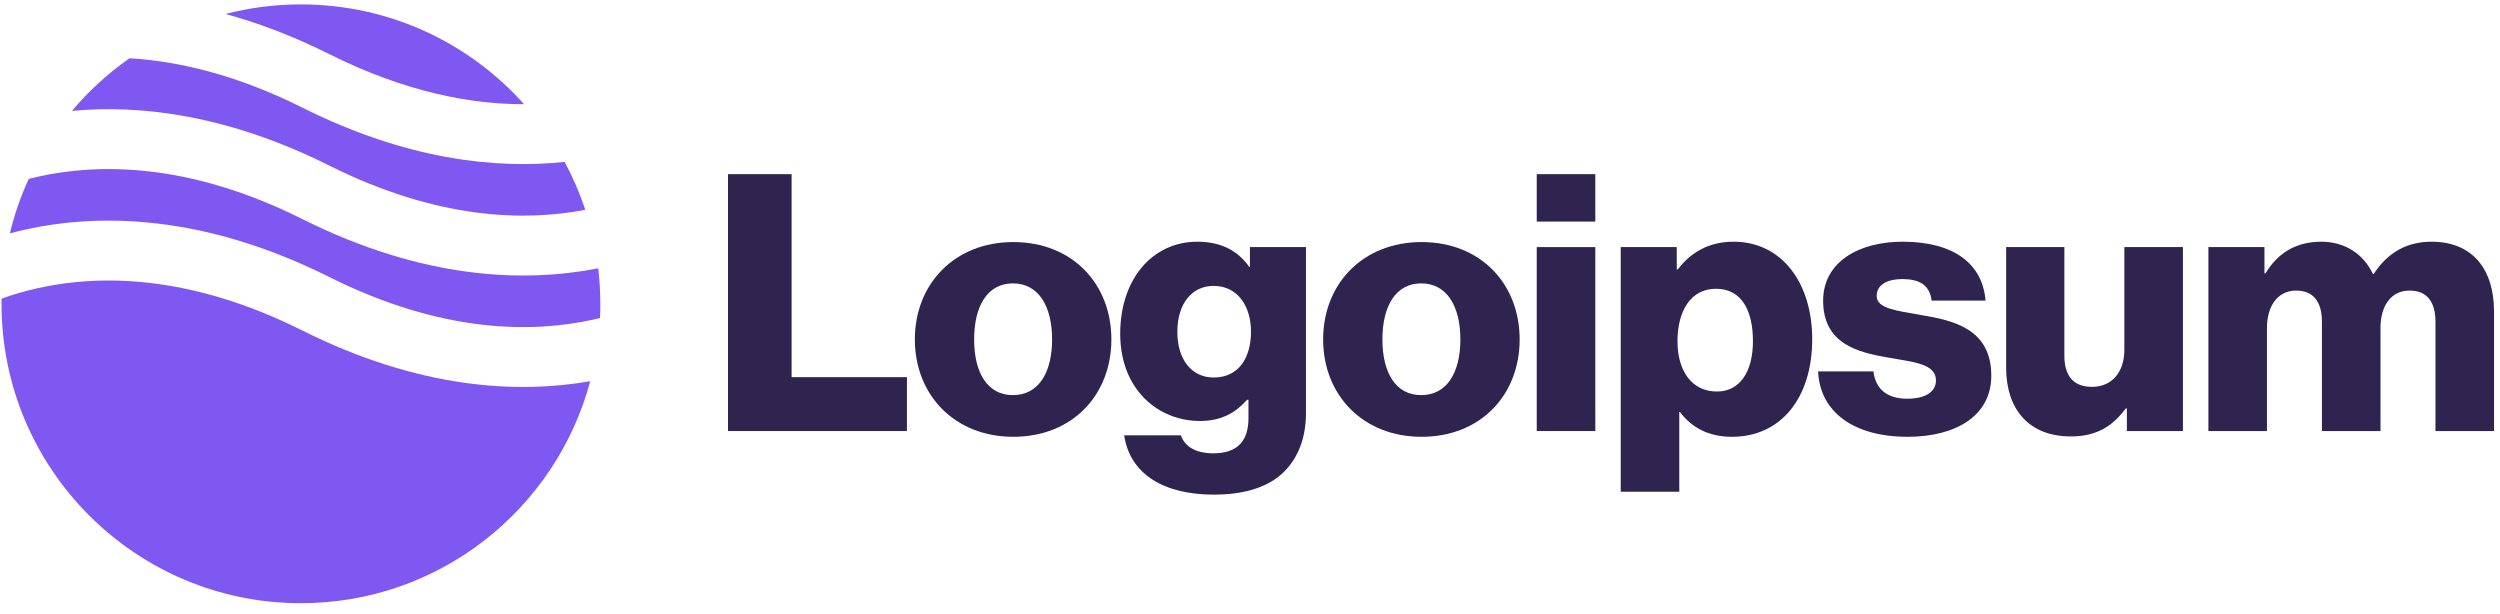
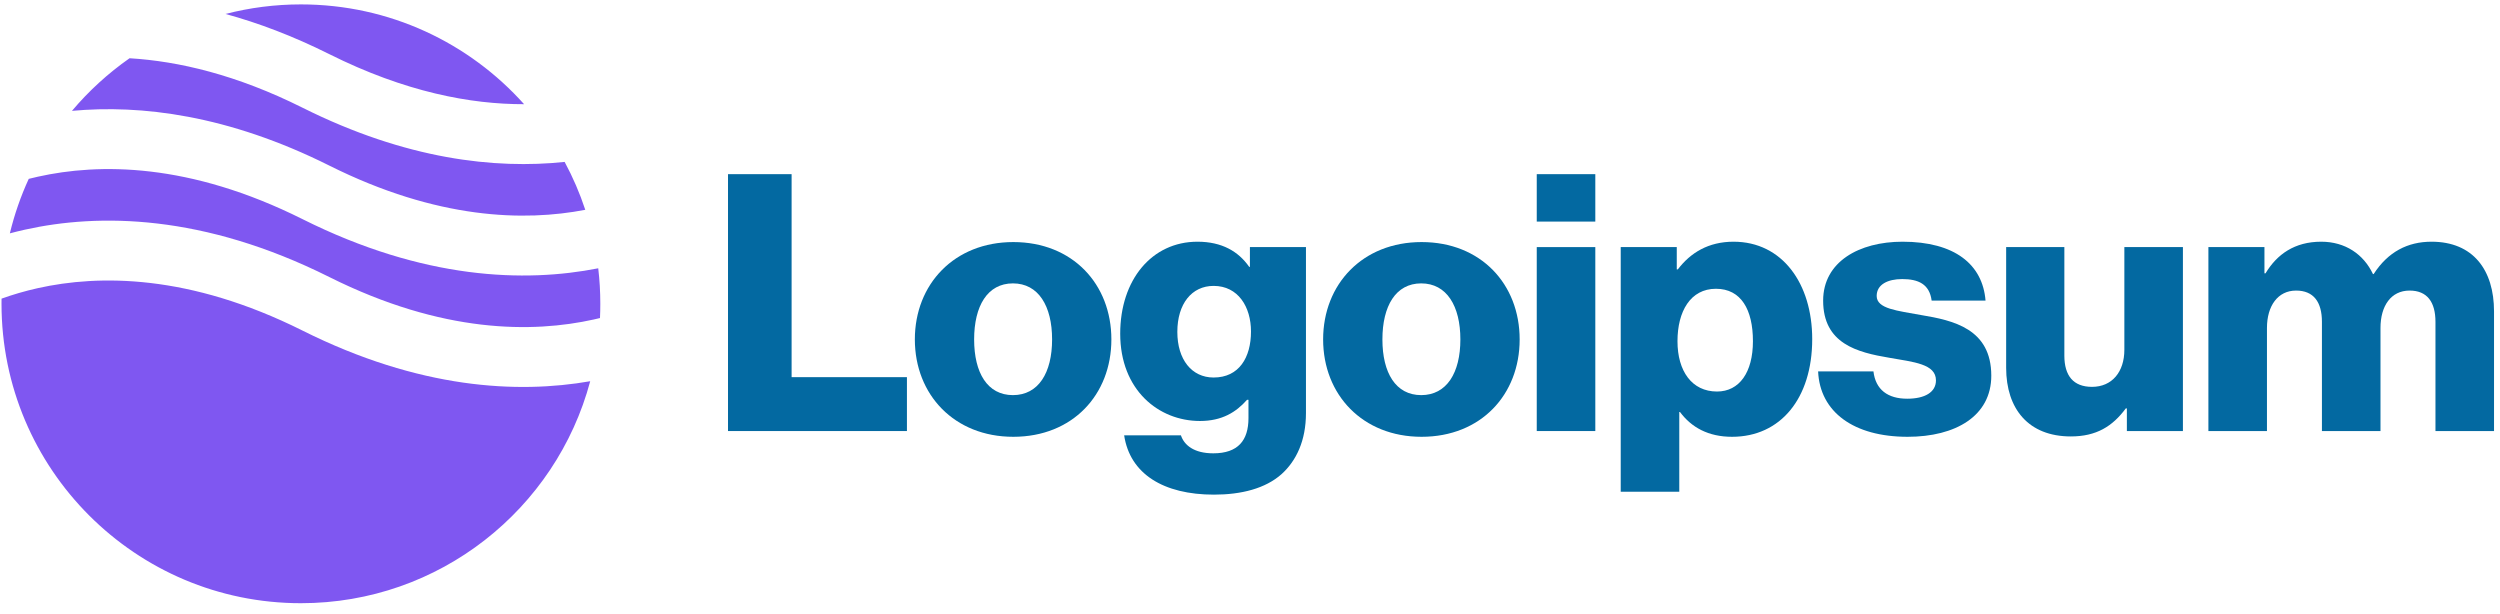
<svg xmlns="http://www.w3.org/2000/svg" id="logo-51" width="167" height="41" viewBox="0 0 167 41" fill="none">
-   <path d="M48.631 28.794H60.583V25.194H52.879V11.634H48.631V28.794Z" class="cneutral" fill="#2F234F" />
-   <path d="M67.664 26.394C65.96 26.394 65.072 24.906 65.072 22.674C65.072 20.442 65.96 18.93 67.664 18.93C69.368 18.93 70.28 20.442 70.28 22.674C70.28 24.906 69.368 26.394 67.664 26.394ZM67.688 29.178C71.648 29.178 74.24 26.37 74.24 22.674C74.24 18.978 71.648 16.17 67.688 16.17C63.752 16.17 61.112 18.978 61.112 22.674C61.112 26.37 63.752 29.178 67.688 29.178Z" class="cneutral" fill="#2F234F" />
-   <path d="M81.094 33.042C82.918 33.042 84.526 32.634 85.606 31.674C86.59 30.786 87.238 29.442 87.238 27.594V16.506H83.494V17.826H83.446C82.726 16.794 81.622 16.146 79.99 16.146C76.942 16.146 74.83 18.69 74.83 22.29C74.83 26.058 77.398 28.122 80.158 28.122C81.646 28.122 82.582 27.522 83.302 26.706H83.398V27.93C83.398 29.418 82.702 30.282 81.046 30.282C79.75 30.282 79.102 29.73 78.886 29.082H75.094C75.478 31.65 77.71 33.042 81.094 33.042ZM81.07 25.218C79.606 25.218 78.646 24.018 78.646 22.17C78.646 20.298 79.606 19.098 81.07 19.098C82.702 19.098 83.566 20.49 83.566 22.146C83.566 23.874 82.774 25.218 81.07 25.218Z" class="cneutral" fill="#2F234F" />
-   <path d="M94.937 26.394C93.233 26.394 92.345 24.906 92.345 22.674C92.345 20.442 93.233 18.93 94.937 18.93C96.641 18.93 97.553 20.442 97.553 22.674C97.553 24.906 96.641 26.394 94.937 26.394ZM94.961 29.178C98.921 29.178 101.513 26.37 101.513 22.674C101.513 18.978 98.921 16.17 94.961 16.17C91.025 16.17 88.385 18.978 88.385 22.674C88.385 26.37 91.025 29.178 94.961 29.178Z" class="cneutral" fill="#2F234F" />
-   <path d="M102.655 28.794H106.567V16.506H102.655V28.794ZM102.655 14.802H106.567V11.634H102.655V14.802Z" class="cneutral" fill="#2F234F" />
-   <path d="M108.264 32.85H112.176V27.522H112.224C112.992 28.554 114.12 29.178 115.704 29.178C118.92 29.178 121.056 26.634 121.056 22.65C121.056 18.954 119.064 16.146 115.8 16.146C114.12 16.146 112.92 16.89 112.08 17.994H112.008V16.506H108.264V32.85ZM114.696 26.154C113.016 26.154 112.056 24.786 112.056 22.794C112.056 20.802 112.92 19.29 114.624 19.29C116.304 19.29 117.096 20.682 117.096 22.794C117.096 24.882 116.184 26.154 114.696 26.154Z" class="cneutral" fill="#2F234F" />
-   <path d="M127.426 29.178C130.642 29.178 133.018 27.786 133.018 25.098C133.018 21.954 130.474 21.402 128.314 21.042C126.754 20.754 125.362 20.634 125.362 19.77C125.362 19.002 126.106 18.642 127.066 18.642C128.146 18.642 128.89 18.978 129.034 20.082H132.634C132.442 17.658 130.57 16.146 127.09 16.146C124.186 16.146 121.786 17.49 121.786 20.082C121.786 22.962 124.066 23.538 126.202 23.898C127.834 24.186 129.322 24.306 129.322 25.41C129.322 26.202 128.578 26.634 127.402 26.634C126.106 26.634 125.29 26.034 125.146 24.81H121.45C121.57 27.522 123.826 29.178 127.426 29.178Z" class="cneutral" fill="#2F234F" />
-   <path d="M138.331 29.154C140.035 29.154 141.115 28.482 142.003 27.282H142.075V28.794H145.819V16.506H141.907V23.37C141.907 24.834 141.091 25.842 139.747 25.842C138.499 25.842 137.899 25.098 137.899 23.754V16.506H134.011V24.57C134.011 27.306 135.499 29.154 138.331 29.154Z" class="cneutral" fill="#2F234F" />
-   <path d="M147.521 28.794H151.433V21.906C151.433 20.442 152.153 19.41 153.377 19.41C154.553 19.41 155.105 20.178 155.105 21.498V28.794H159.017V21.906C159.017 20.442 159.713 19.41 160.961 19.41C162.137 19.41 162.689 20.178 162.689 21.498V28.794H166.601V20.802C166.601 18.042 165.209 16.146 162.425 16.146C160.841 16.146 159.521 16.818 158.561 18.306H158.513C157.889 16.986 156.665 16.146 155.057 16.146C153.281 16.146 152.105 16.986 151.337 18.258H151.265V16.506H147.521V28.794Z" class="cneutral" fill="#2F234F" />
+   <path d="M48.631 28.794H60.583V25.194H52.879V11.634H48.631V28.794Z" class="cneutral" fill="#0369a1" />
+   <path d="M67.664 26.394C65.96 26.394 65.072 24.906 65.072 22.674C65.072 20.442 65.96 18.93 67.664 18.93C69.368 18.93 70.28 20.442 70.28 22.674C70.28 24.906 69.368 26.394 67.664 26.394ZM67.688 29.178C71.648 29.178 74.24 26.37 74.24 22.674C74.24 18.978 71.648 16.17 67.688 16.17C63.752 16.17 61.112 18.978 61.112 22.674C61.112 26.37 63.752 29.178 67.688 29.178Z" class="cneutral" fill="#0369a1" />
+   <path d="M81.094 33.042C82.918 33.042 84.526 32.634 85.606 31.674C86.59 30.786 87.238 29.442 87.238 27.594V16.506H83.494V17.826H83.446C82.726 16.794 81.622 16.146 79.99 16.146C76.942 16.146 74.83 18.69 74.83 22.29C74.83 26.058 77.398 28.122 80.158 28.122C81.646 28.122 82.582 27.522 83.302 26.706H83.398V27.93C83.398 29.418 82.702 30.282 81.046 30.282C79.75 30.282 79.102 29.73 78.886 29.082H75.094C75.478 31.65 77.71 33.042 81.094 33.042ZM81.07 25.218C79.606 25.218 78.646 24.018 78.646 22.17C78.646 20.298 79.606 19.098 81.07 19.098C82.702 19.098 83.566 20.49 83.566 22.146C83.566 23.874 82.774 25.218 81.07 25.218Z" class="cneutral" fill="#0369a1" />
+   <path d="M94.937 26.394C93.233 26.394 92.345 24.906 92.345 22.674C92.345 20.442 93.233 18.93 94.937 18.93C96.641 18.93 97.553 20.442 97.553 22.674C97.553 24.906 96.641 26.394 94.937 26.394ZM94.961 29.178C98.921 29.178 101.513 26.37 101.513 22.674C101.513 18.978 98.921 16.17 94.961 16.17C91.025 16.17 88.385 18.978 88.385 22.674C88.385 26.37 91.025 29.178 94.961 29.178Z" class="cneutral" fill="#0369a1" />
+   <path d="M102.655 28.794H106.567V16.506H102.655V28.794ZM102.655 14.802H106.567V11.634H102.655V14.802Z" class="cneutral" fill="#0369a1" />
+   <path d="M108.264 32.85H112.176V27.522H112.224C112.992 28.554 114.12 29.178 115.704 29.178C118.92 29.178 121.056 26.634 121.056 22.65C121.056 18.954 119.064 16.146 115.8 16.146C114.12 16.146 112.92 16.89 112.08 17.994H112.008V16.506H108.264V32.85ZM114.696 26.154C113.016 26.154 112.056 24.786 112.056 22.794C112.056 20.802 112.92 19.29 114.624 19.29C116.304 19.29 117.096 20.682 117.096 22.794C117.096 24.882 116.184 26.154 114.696 26.154Z" class="cneutral" fill="#0369a1" />
+   <path d="M127.426 29.178C130.642 29.178 133.018 27.786 133.018 25.098C133.018 21.954 130.474 21.402 128.314 21.042C126.754 20.754 125.362 20.634 125.362 19.77C125.362 19.002 126.106 18.642 127.066 18.642C128.146 18.642 128.89 18.978 129.034 20.082H132.634C132.442 17.658 130.57 16.146 127.09 16.146C124.186 16.146 121.786 17.49 121.786 20.082C121.786 22.962 124.066 23.538 126.202 23.898C127.834 24.186 129.322 24.306 129.322 25.41C129.322 26.202 128.578 26.634 127.402 26.634C126.106 26.634 125.29 26.034 125.146 24.81H121.45C121.57 27.522 123.826 29.178 127.426 29.178Z" class="cneutral" fill="#0369a1" />
+   <path d="M138.331 29.154C140.035 29.154 141.115 28.482 142.003 27.282H142.075V28.794H145.819V16.506H141.907V23.37C141.907 24.834 141.091 25.842 139.747 25.842C138.499 25.842 137.899 25.098 137.899 23.754V16.506H134.011V24.57C134.011 27.306 135.499 29.154 138.331 29.154Z" class="cneutral" fill="#0369a1" />
+   <path d="M147.521 28.794H151.433V21.906C151.433 20.442 152.153 19.41 153.377 19.41C154.553 19.41 155.105 20.178 155.105 21.498V28.794H159.017V21.906C159.017 20.442 159.713 19.41 160.961 19.41C162.137 19.41 162.689 20.178 162.689 21.498V28.794H166.601V20.802C166.601 18.042 165.209 16.146 162.425 16.146C160.841 16.146 159.521 16.818 158.561 18.306H158.513C157.889 16.986 156.665 16.146 155.057 16.146C153.281 16.146 152.105 16.986 151.337 18.258H151.265V16.506H147.521V28.794Z" class="cneutral" fill="#0369a1" />
  <path fill-rule="evenodd" clip-rule="evenodd" d="M8.654 3.891C7.224 4.892 5.93 6.075 4.807 7.406C9.396 6.98 15.227 7.676 21.996 11.06C29.224 14.675 35.045 14.797 39.096 14.015C38.729 12.902 38.266 11.833 37.718 10.816C33.08 11.305 27.135 10.658 20.207 7.194C15.807 4.994 11.929 4.088 8.654 3.891ZM35.009 6.96C31.347 2.869 26.025 0.294 20.101 0.294C18.362 0.294 16.674 0.516 15.065 0.933C17.244 1.528 19.559 2.398 21.996 3.616C27.068 6.152 31.448 6.969 35.009 6.96ZM39.962 17.922C35.068 18.888 28.31 18.69 20.207 14.638C12.631 10.85 6.602 10.898 2.535 11.802C2.325 11.848 2.12 11.897 1.92 11.948C1.388 13.106 0.963 14.324 0.658 15.588C0.984 15.501 1.32 15.418 1.668 15.341C6.601 14.245 13.572 14.293 21.996 18.505C29.572 22.293 35.601 22.245 39.668 21.341C39.807 21.31 39.944 21.278 40.079 21.245C40.094 20.93 40.101 20.613 40.101 20.294C40.101 19.491 40.054 18.7 39.962 17.922ZM39.426 25.466C34.58 26.313 28.018 25.988 20.207 22.082C12.631 18.295 6.602 18.342 2.535 19.246C1.633 19.447 0.821 19.691 0.104 19.949C0.102 20.063 0.101 20.178 0.101 20.294C0.101 31.339 9.056 40.294 20.101 40.294C29.358 40.294 37.147 34.005 39.426 25.466Z" class="ccustom" fill="#7F57F1" />
</svg>
